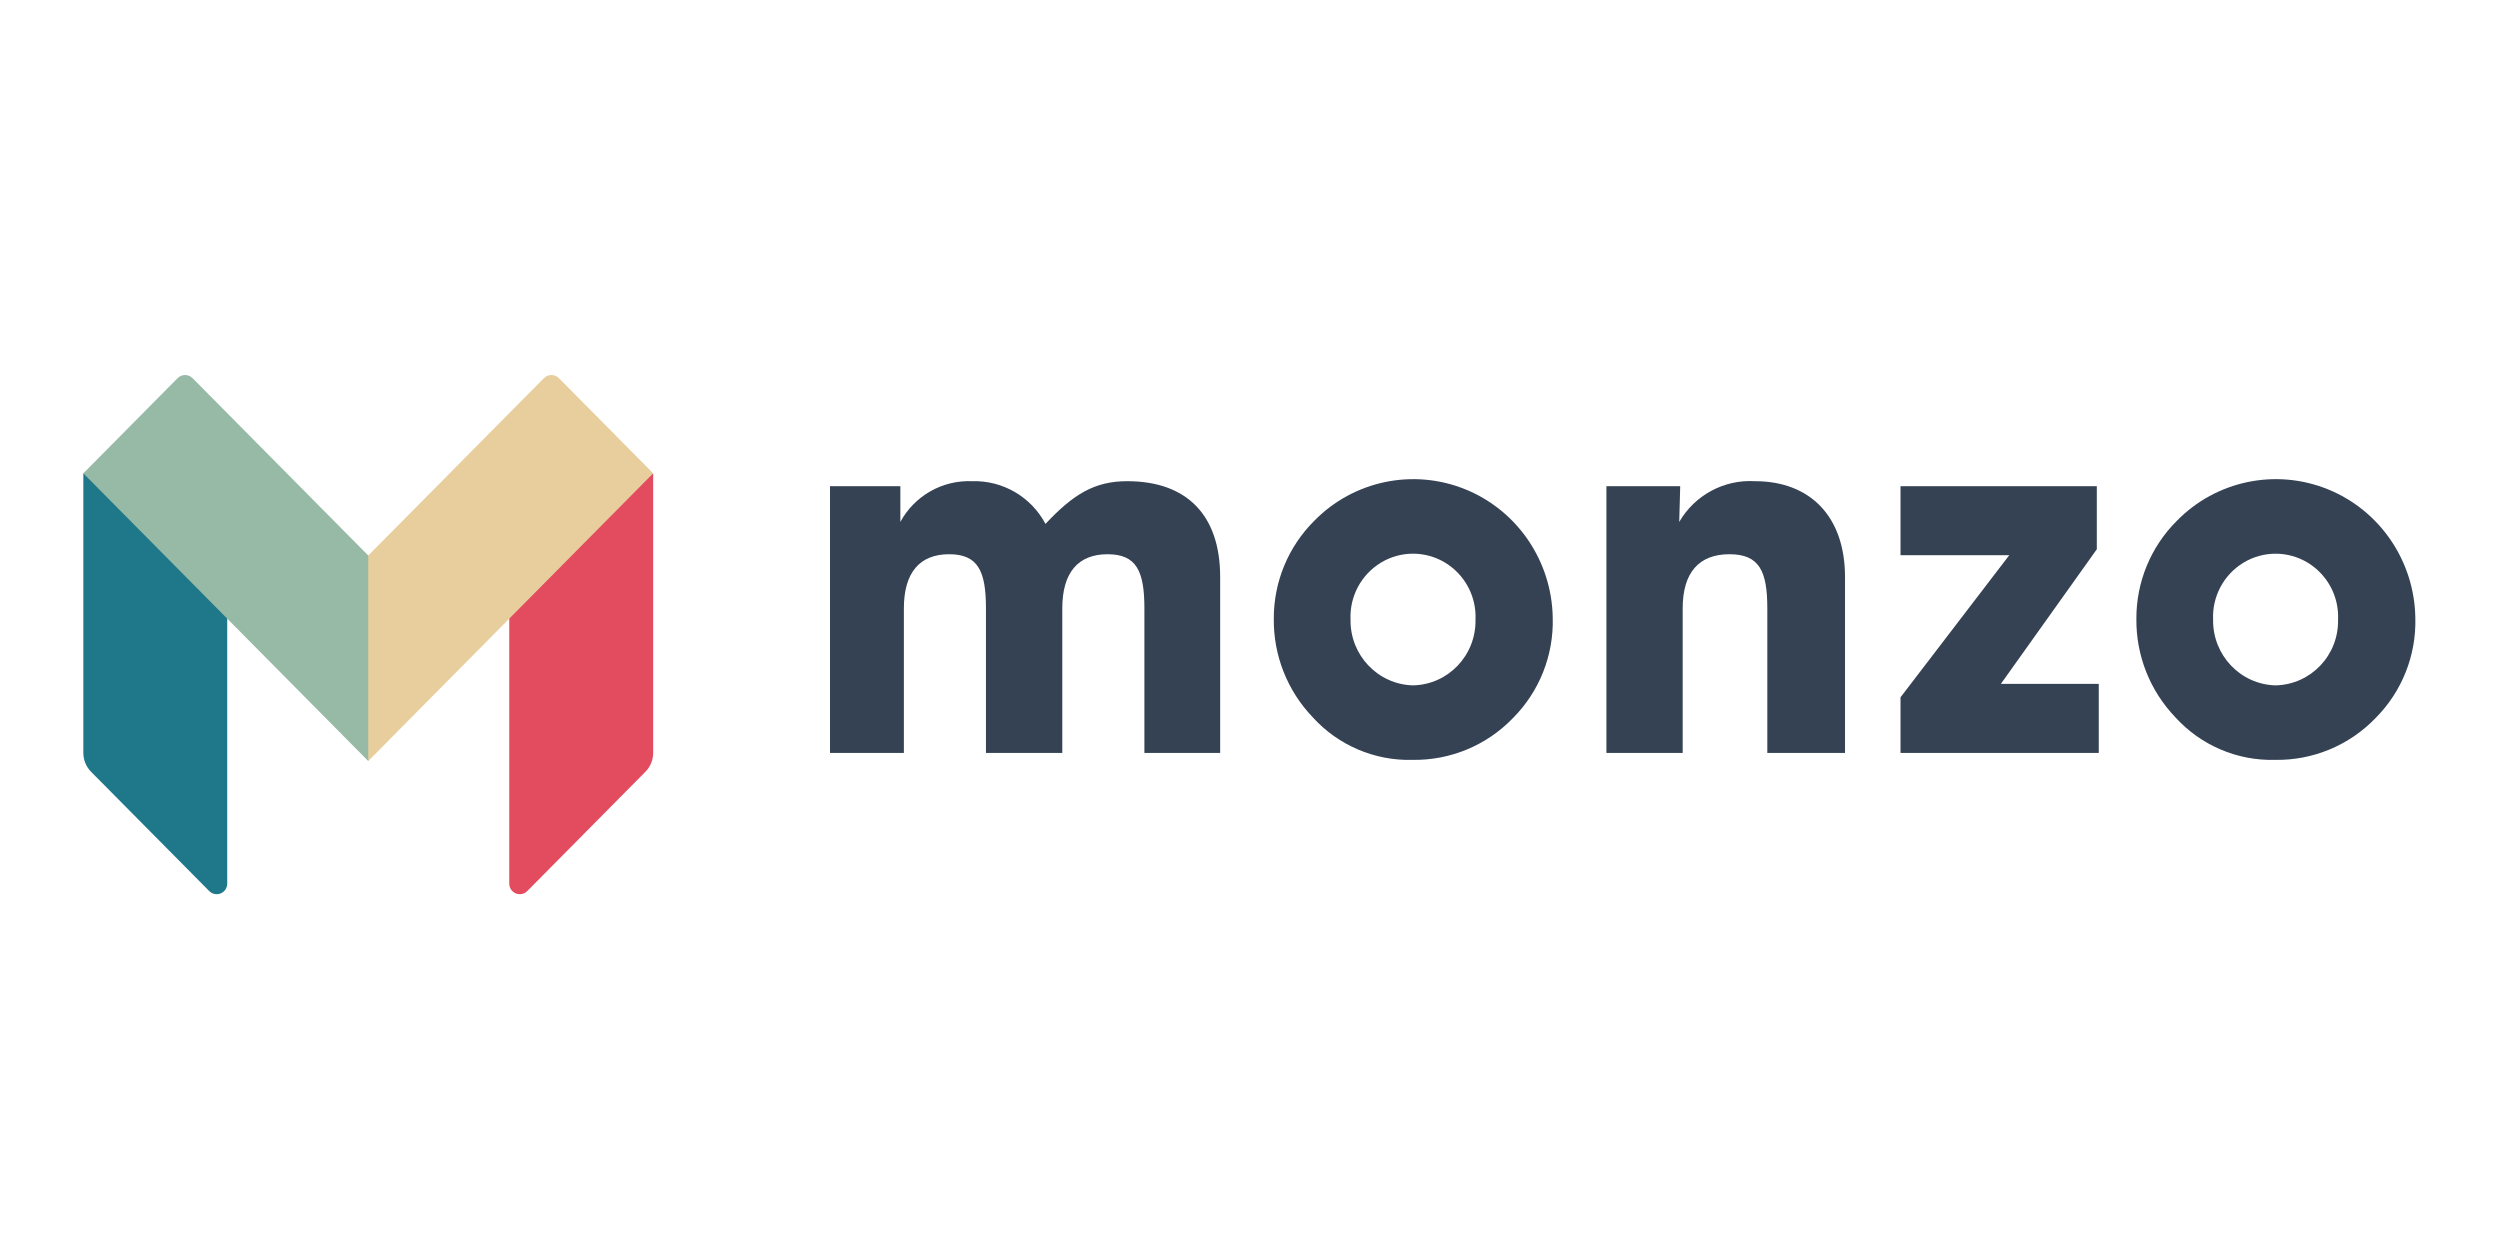
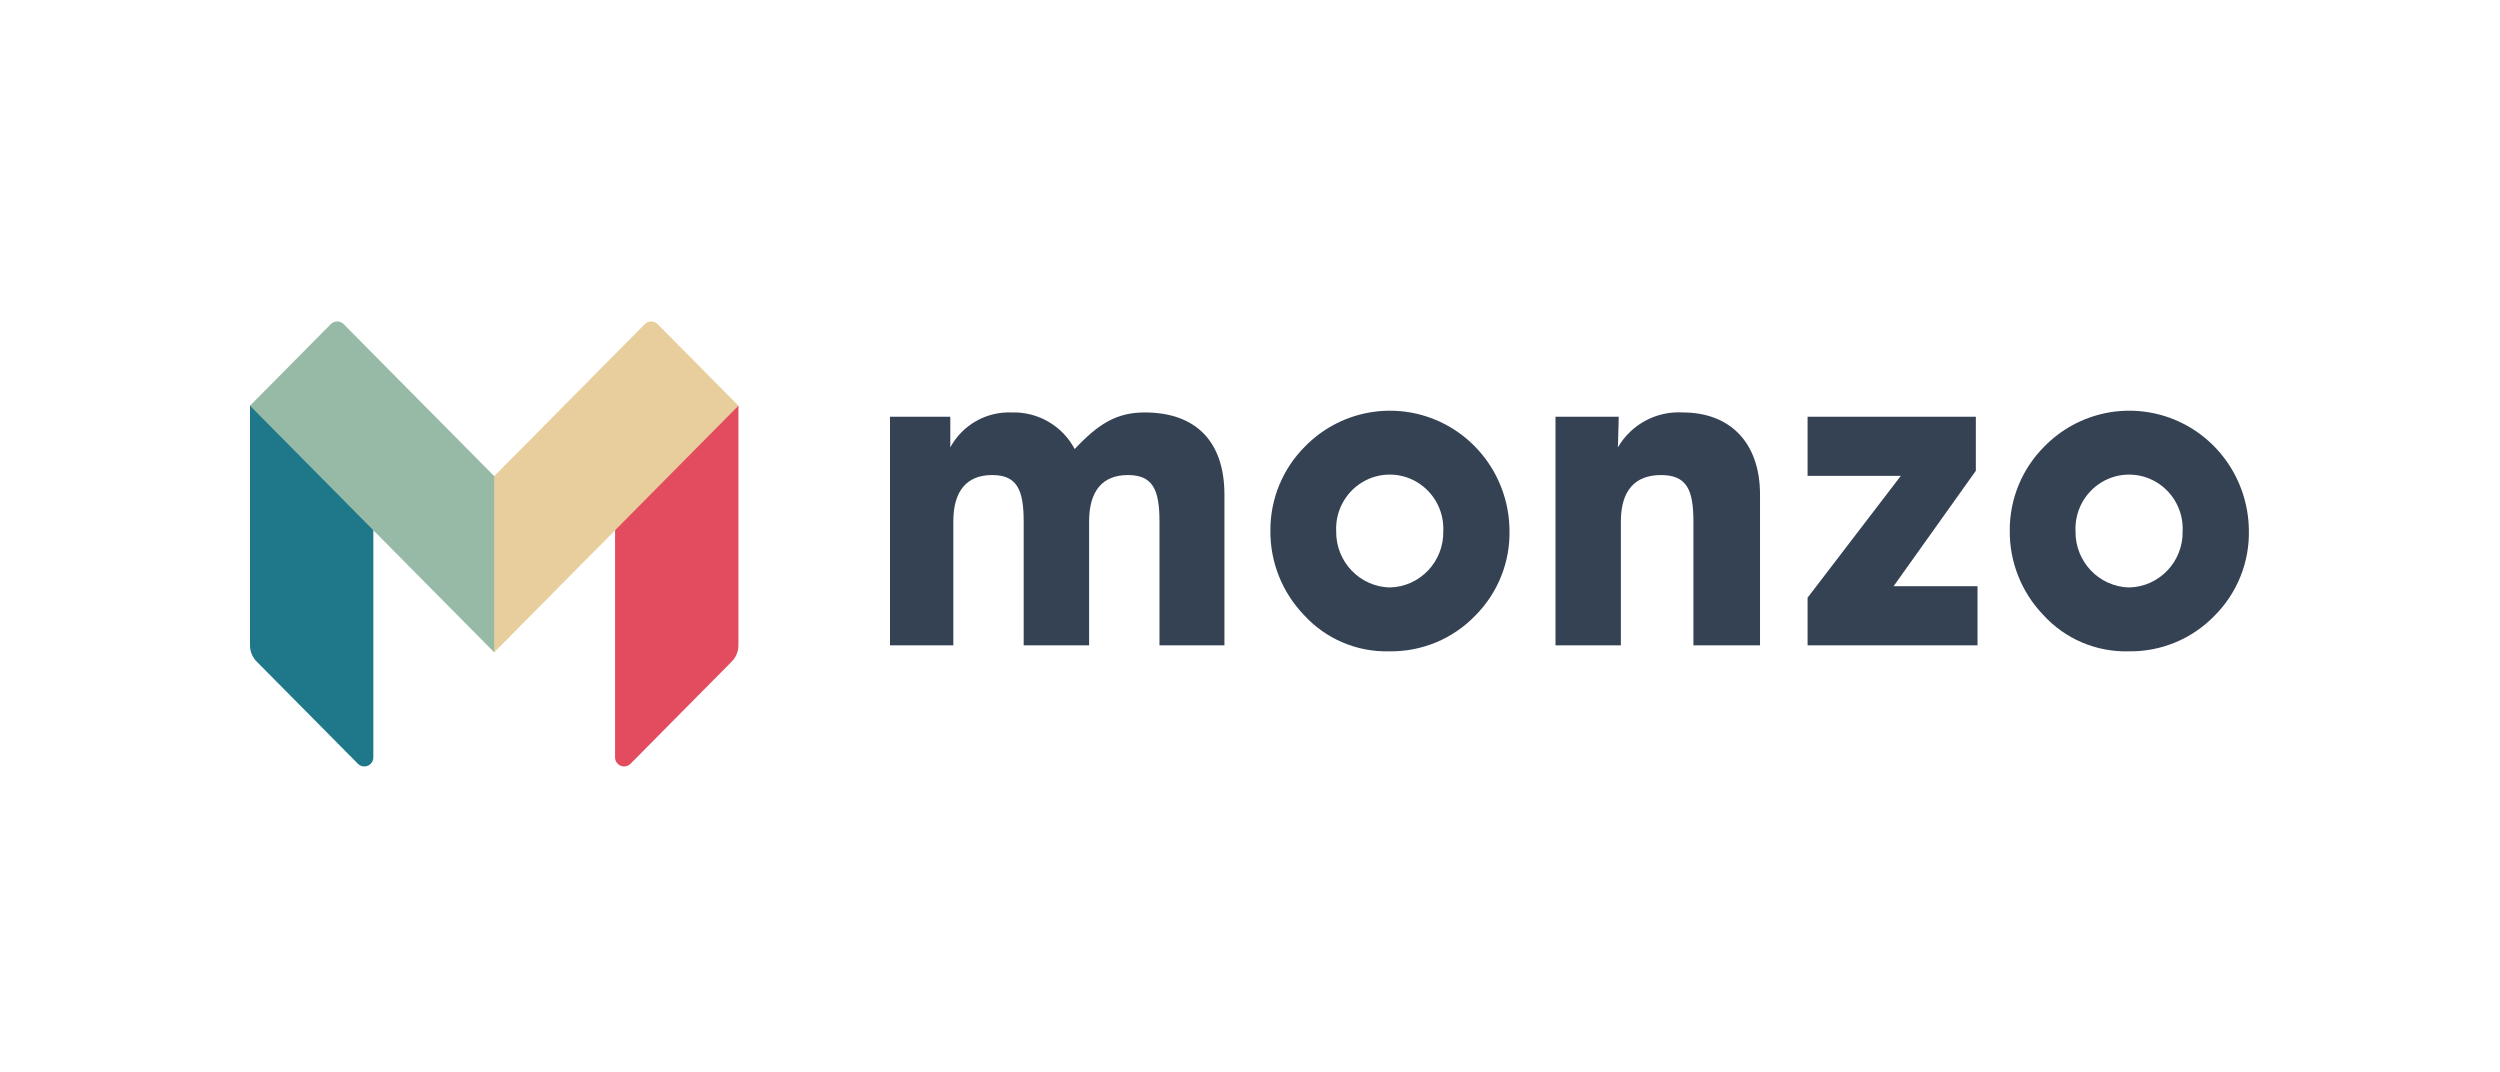
- <svg xmlns="http://www.w3.org/2000/svg" width="120" height="60" viewBox="0 0 120 60">
+ <svg xmlns="http://www.w3.org/2000/svg" width="140" height="60" viewBox="0 0 140 60">
  <g fill="none" fill-rule="evenodd">
-     <path fill="#E34B5F" d="M31.352 36.14c0 .339-.134.664-.371.904l-5.672 5.727a.503.503 0 0 1-.552.112.511.511 0 0 1-.313-.473V29.577l6.83-6.857h.078v13.42z" />
-     <path fill="#E7CE9C" d="M26.826 18.15a.504.504 0 0 0-.717 0l-8.433 8.515h-.118v9.612l.118.253 6.768-6.835 6.908-6.975-4.526-4.57z" />
-     <path fill="#1E7889" d="M4 36.14c0 .339.133.664.37.904l5.673 5.727c.145.147.363.19.552.112a.511.511 0 0 0 .312-.473V29.577L4.08 22.72H4v13.42z" />
-     <path fill="#97BAA6" d="M9.242 18.15a.504.504 0 0 0-.716 0L4 22.72l6.907 6.975 6.769 6.835v-9.865L9.242 18.15z" />
-     <path fill="#354254" d="M39.84 36.14V23.336h3.377v1.716a3.744 3.744 0 0 1 3.447-1.955 3.853 3.853 0 0 1 3.519 2.05c1.322-1.406 2.338-2.05 3.922-2.05 2.857 0 4.463 1.622 4.463 4.602v8.441h-3.637v-6.938c0-1.786-.378-2.599-1.769-2.599-1.415 0-2.172.882-2.172 2.599v6.938h-3.664v-6.938c0-1.786-.378-2.599-1.768-2.599-1.415 0-2.172.882-2.172 2.599v6.938H39.84z" />
-     <path fill="#354254" fill-rule="nonzero" d="M63.079 25.005a6.647 6.647 0 0 1 7.256-1.518c2.5 1.015 4.155 3.446 4.196 6.167a6.557 6.557 0 0 1-1.913 4.817 6.542 6.542 0 0 1-4.817 2.003 6.237 6.237 0 0 1-4.794-2.05 6.727 6.727 0 0 1-1.865-4.722 6.595 6.595 0 0 1 1.937-4.697zm4.746 7.892c1.689-.034 3.03-1.443 2.999-3.148a3.04 3.04 0 0 0-1.458-2.742 2.977 2.977 0 0 0-3.082 0 3.04 3.04 0 0 0-1.458 2.742c-.023 1.702 1.314 3.106 3 3.149v-.001z" />
-     <path fill="#354254" d="M77.108 36.14V23.336h3.542l-.047 1.716a3.933 3.933 0 0 1 3.637-1.955c2.621 0 4.321 1.667 4.321 4.602v8.441h-3.73v-6.938c0-1.786-.378-2.599-1.819-2.599-1.464 0-2.243.882-2.243 2.599v6.938h-3.66z" />
-     <path fill="#354254" fill-rule="nonzero" d="M104.483 25.005a6.647 6.647 0 0 1 7.257-1.518c2.5 1.015 4.154 3.446 4.196 6.167a6.557 6.557 0 0 1-1.913 4.817 6.542 6.542 0 0 1-4.817 2.003 6.237 6.237 0 0 1-4.794-2.05 6.727 6.727 0 0 1-1.866-4.722 6.595 6.595 0 0 1 1.937-4.697zm4.747 7.892c1.688-.035 3.029-1.443 2.997-3.147a3.04 3.04 0 0 0-1.457-2.742 2.977 2.977 0 0 0-3.083 0 3.04 3.04 0 0 0-1.458 2.742c-.023 1.702 1.316 3.106 3 3.148v-.001z" />
-     <path fill="#354254" d="M91.225 36.14v-2.67l5.219-6.82h-5.219v-3.314h9.422v3.028l-4.605 6.462h4.699v3.314z" />
+     <path fill="#E34B5F" d="M41.352 36.14c0 .339-.134.664-.371.904l-5.672 5.727a.503.503 0 0 1-.552.112.511.511 0 0 1-.313-.473V29.577l6.83-6.857h.078v13.42z" />
+     <path fill="#E7CE9C" d="M36.826 18.15a.504.504 0 0 0-.717 0l-8.433 8.515h-.118v9.612l.118.253 6.768-6.835 6.908-6.975-4.526-4.57z" />
+     <path fill="#1E7889" d="M14 36.14c0 .339.133.664.37.904l5.673 5.727c.145.147.363.19.552.112a.511.511 0 0 0 .312-.473V29.577L14.08 22.72H14v13.42z" />
+     <path fill="#97BAA6" d="M19.242 18.15a.504.504 0 0 0-.716 0L14 22.72l6.907 6.975 6.769 6.835v-9.865l-8.434-8.515z" />
+     <path fill="#354254" d="M49.84 36.14V23.336h3.377v1.716a3.744 3.744 0 0 1 3.447-1.955 3.853 3.853 0 0 1 3.519 2.05c1.322-1.406 2.338-2.05 3.922-2.05 2.857 0 4.463 1.622 4.463 4.602v8.441h-3.637v-6.938c0-1.786-.378-2.599-1.769-2.599-1.415 0-2.172.882-2.172 2.599v6.938h-3.664v-6.938c0-1.786-.378-2.599-1.768-2.599-1.415 0-2.172.882-2.172 2.599v6.938H49.84z" />
+     <path fill="#354254" fill-rule="nonzero" d="M73.079 25.005a6.647 6.647 0 0 1 7.256-1.518c2.5 1.015 4.155 3.446 4.196 6.167a6.557 6.557 0 0 1-1.913 4.817 6.542 6.542 0 0 1-4.817 2.003 6.237 6.237 0 0 1-4.794-2.05 6.727 6.727 0 0 1-1.865-4.722 6.595 6.595 0 0 1 1.937-4.697zm4.746 7.892c1.689-.034 3.03-1.443 2.999-3.148a3.04 3.04 0 0 0-1.458-2.742 2.977 2.977 0 0 0-3.082 0 3.04 3.04 0 0 0-1.458 2.742c-.023 1.702 1.314 3.106 3 3.149v-.001z" />
+     <path fill="#354254" d="M87.108 36.14V23.336h3.542l-.047 1.716a3.933 3.933 0 0 1 3.637-1.955c2.621 0 4.321 1.667 4.321 4.602v8.441h-3.73v-6.938c0-1.786-.378-2.599-1.819-2.599-1.464 0-2.243.882-2.243 2.599v6.938h-3.66z" />
+     <path fill="#354254" fill-rule="nonzero" d="M114.483 25.005a6.647 6.647 0 0 1 7.257-1.518c2.5 1.015 4.154 3.446 4.196 6.167a6.557 6.557 0 0 1-1.913 4.817 6.542 6.542 0 0 1-4.817 2.003 6.237 6.237 0 0 1-4.794-2.05 6.727 6.727 0 0 1-1.866-4.722 6.595 6.595 0 0 1 1.937-4.697zm4.747 7.892c1.688-.035 3.029-1.443 2.997-3.147a3.04 3.04 0 0 0-1.457-2.742 2.977 2.977 0 0 0-3.083 0 3.04 3.04 0 0 0-1.458 2.742c-.023 1.702 1.316 3.106 3 3.148v-.001z" />
+     <path fill="#354254" d="M101.225 36.14v-2.67l5.219-6.82h-5.219v-3.314h9.422v3.028l-4.605 6.462h4.699v3.314z" />
  </g>
</svg>
